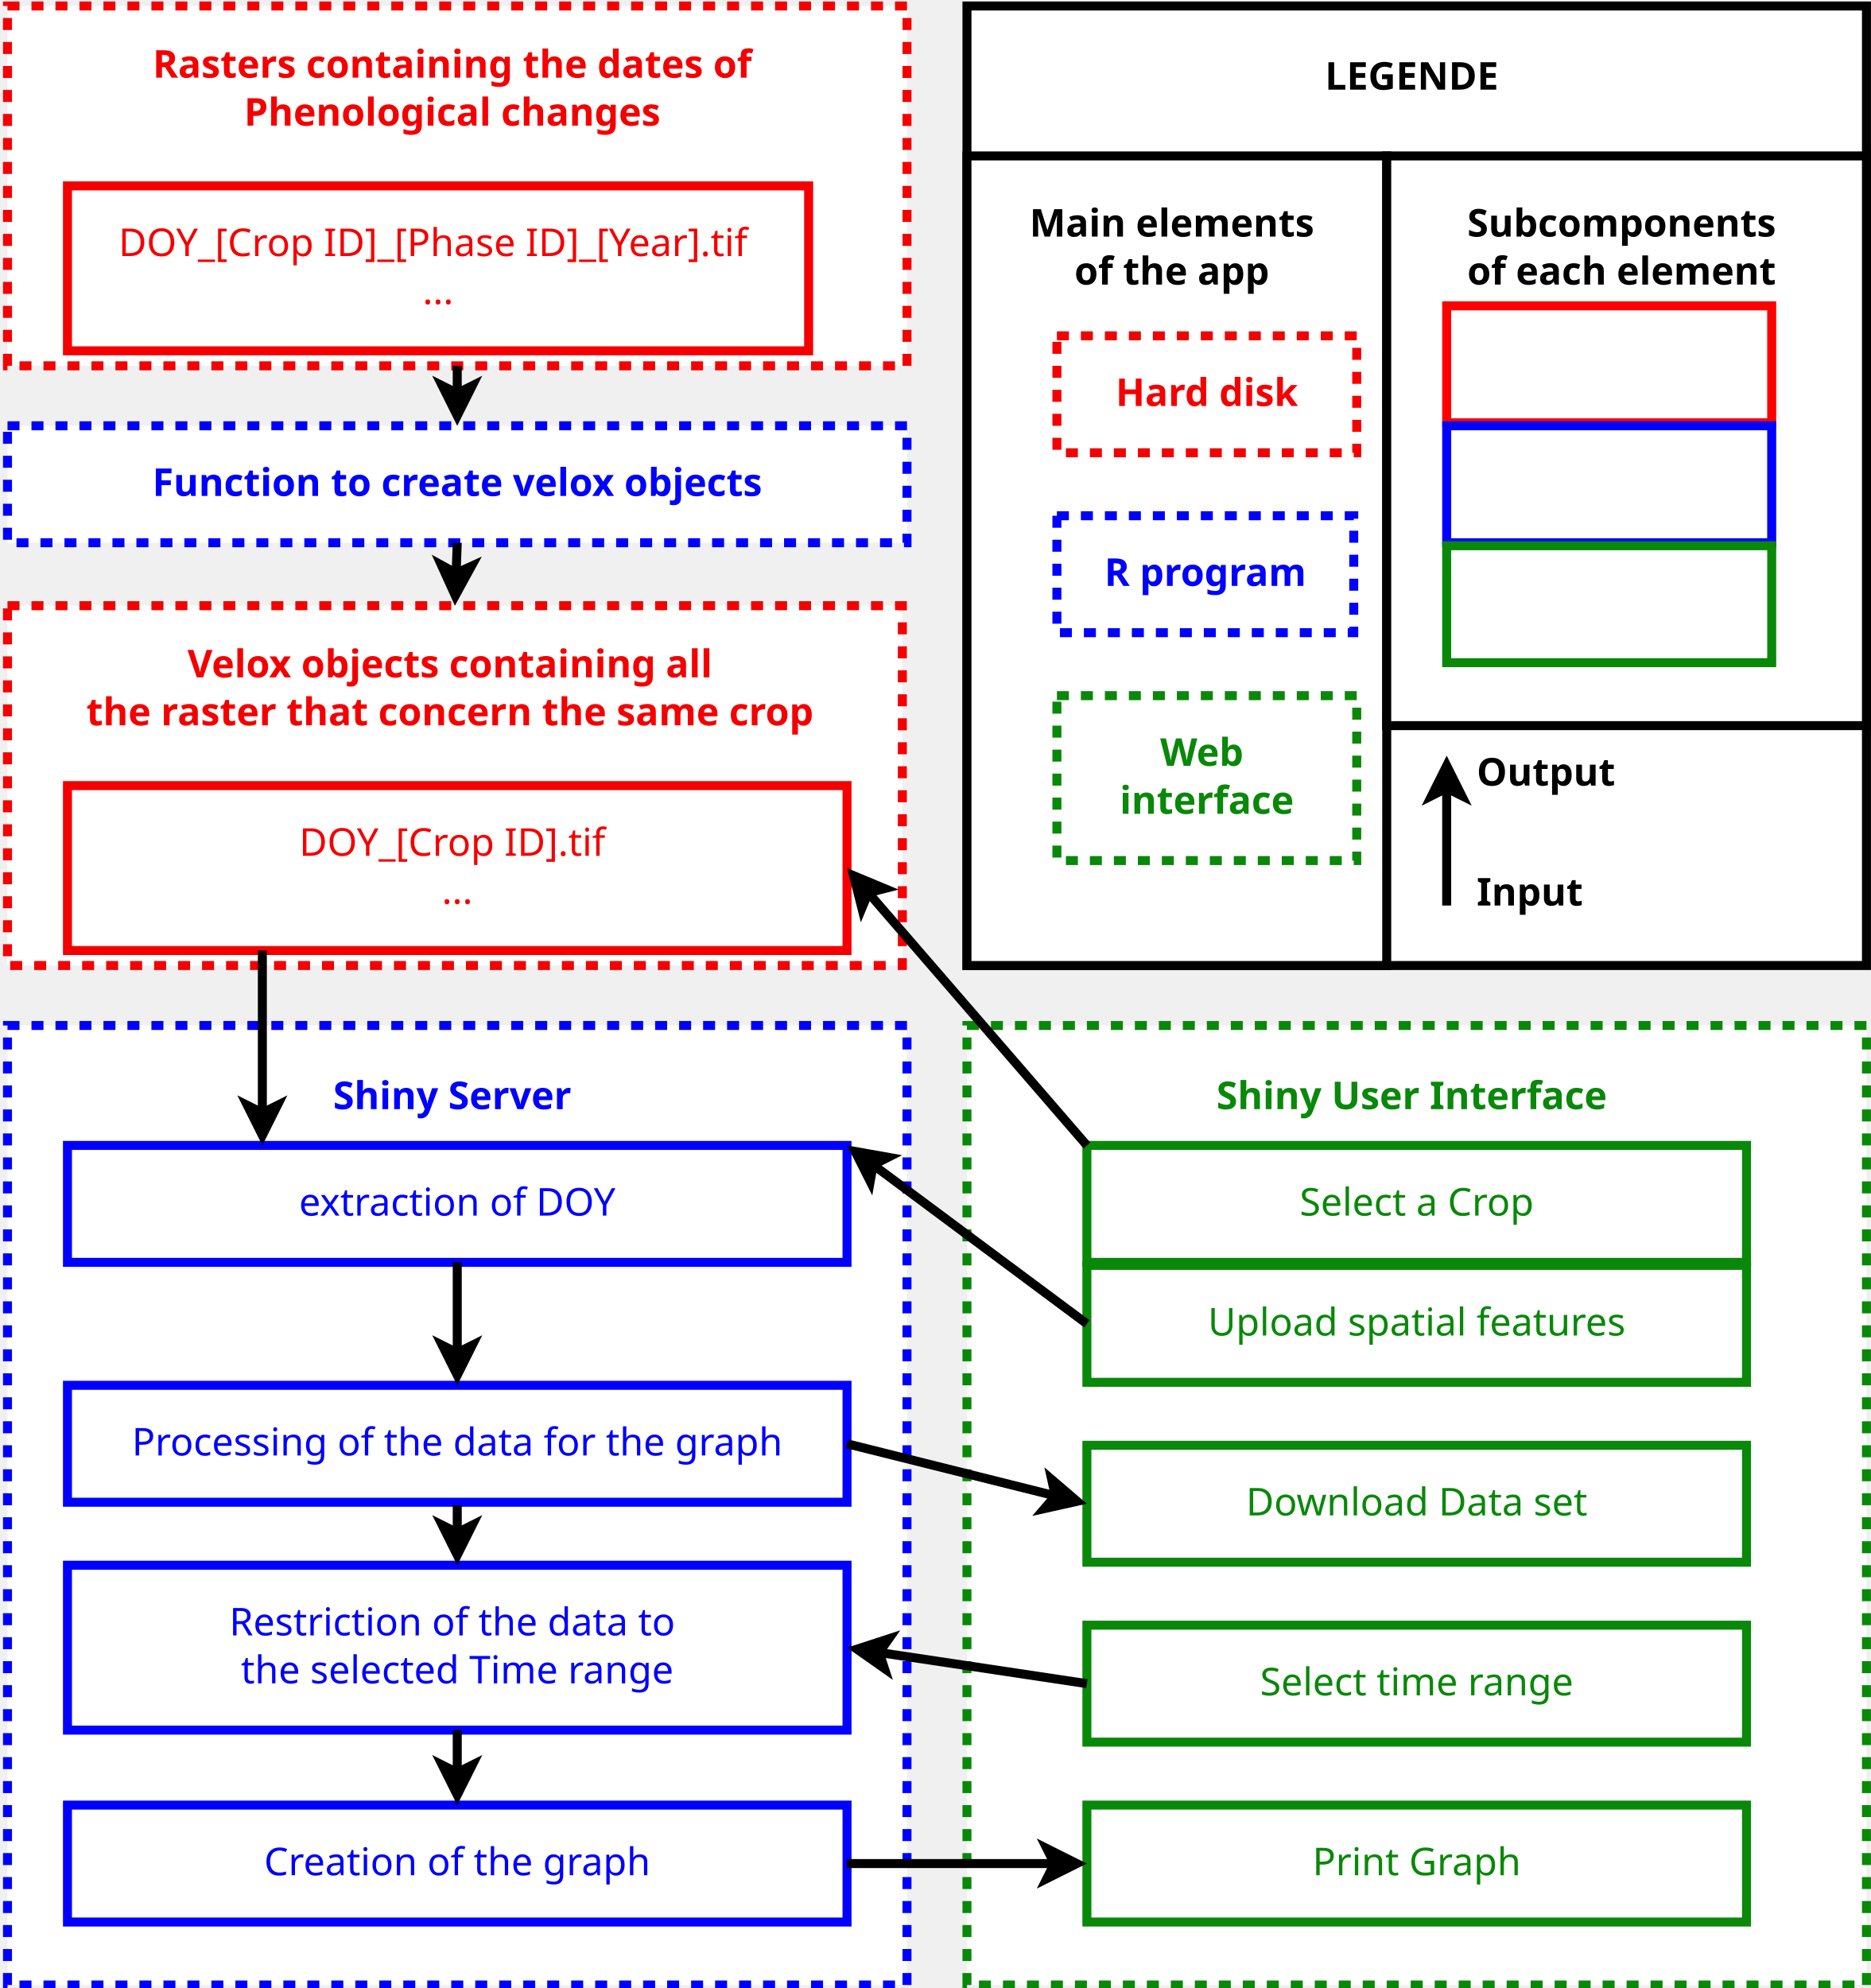
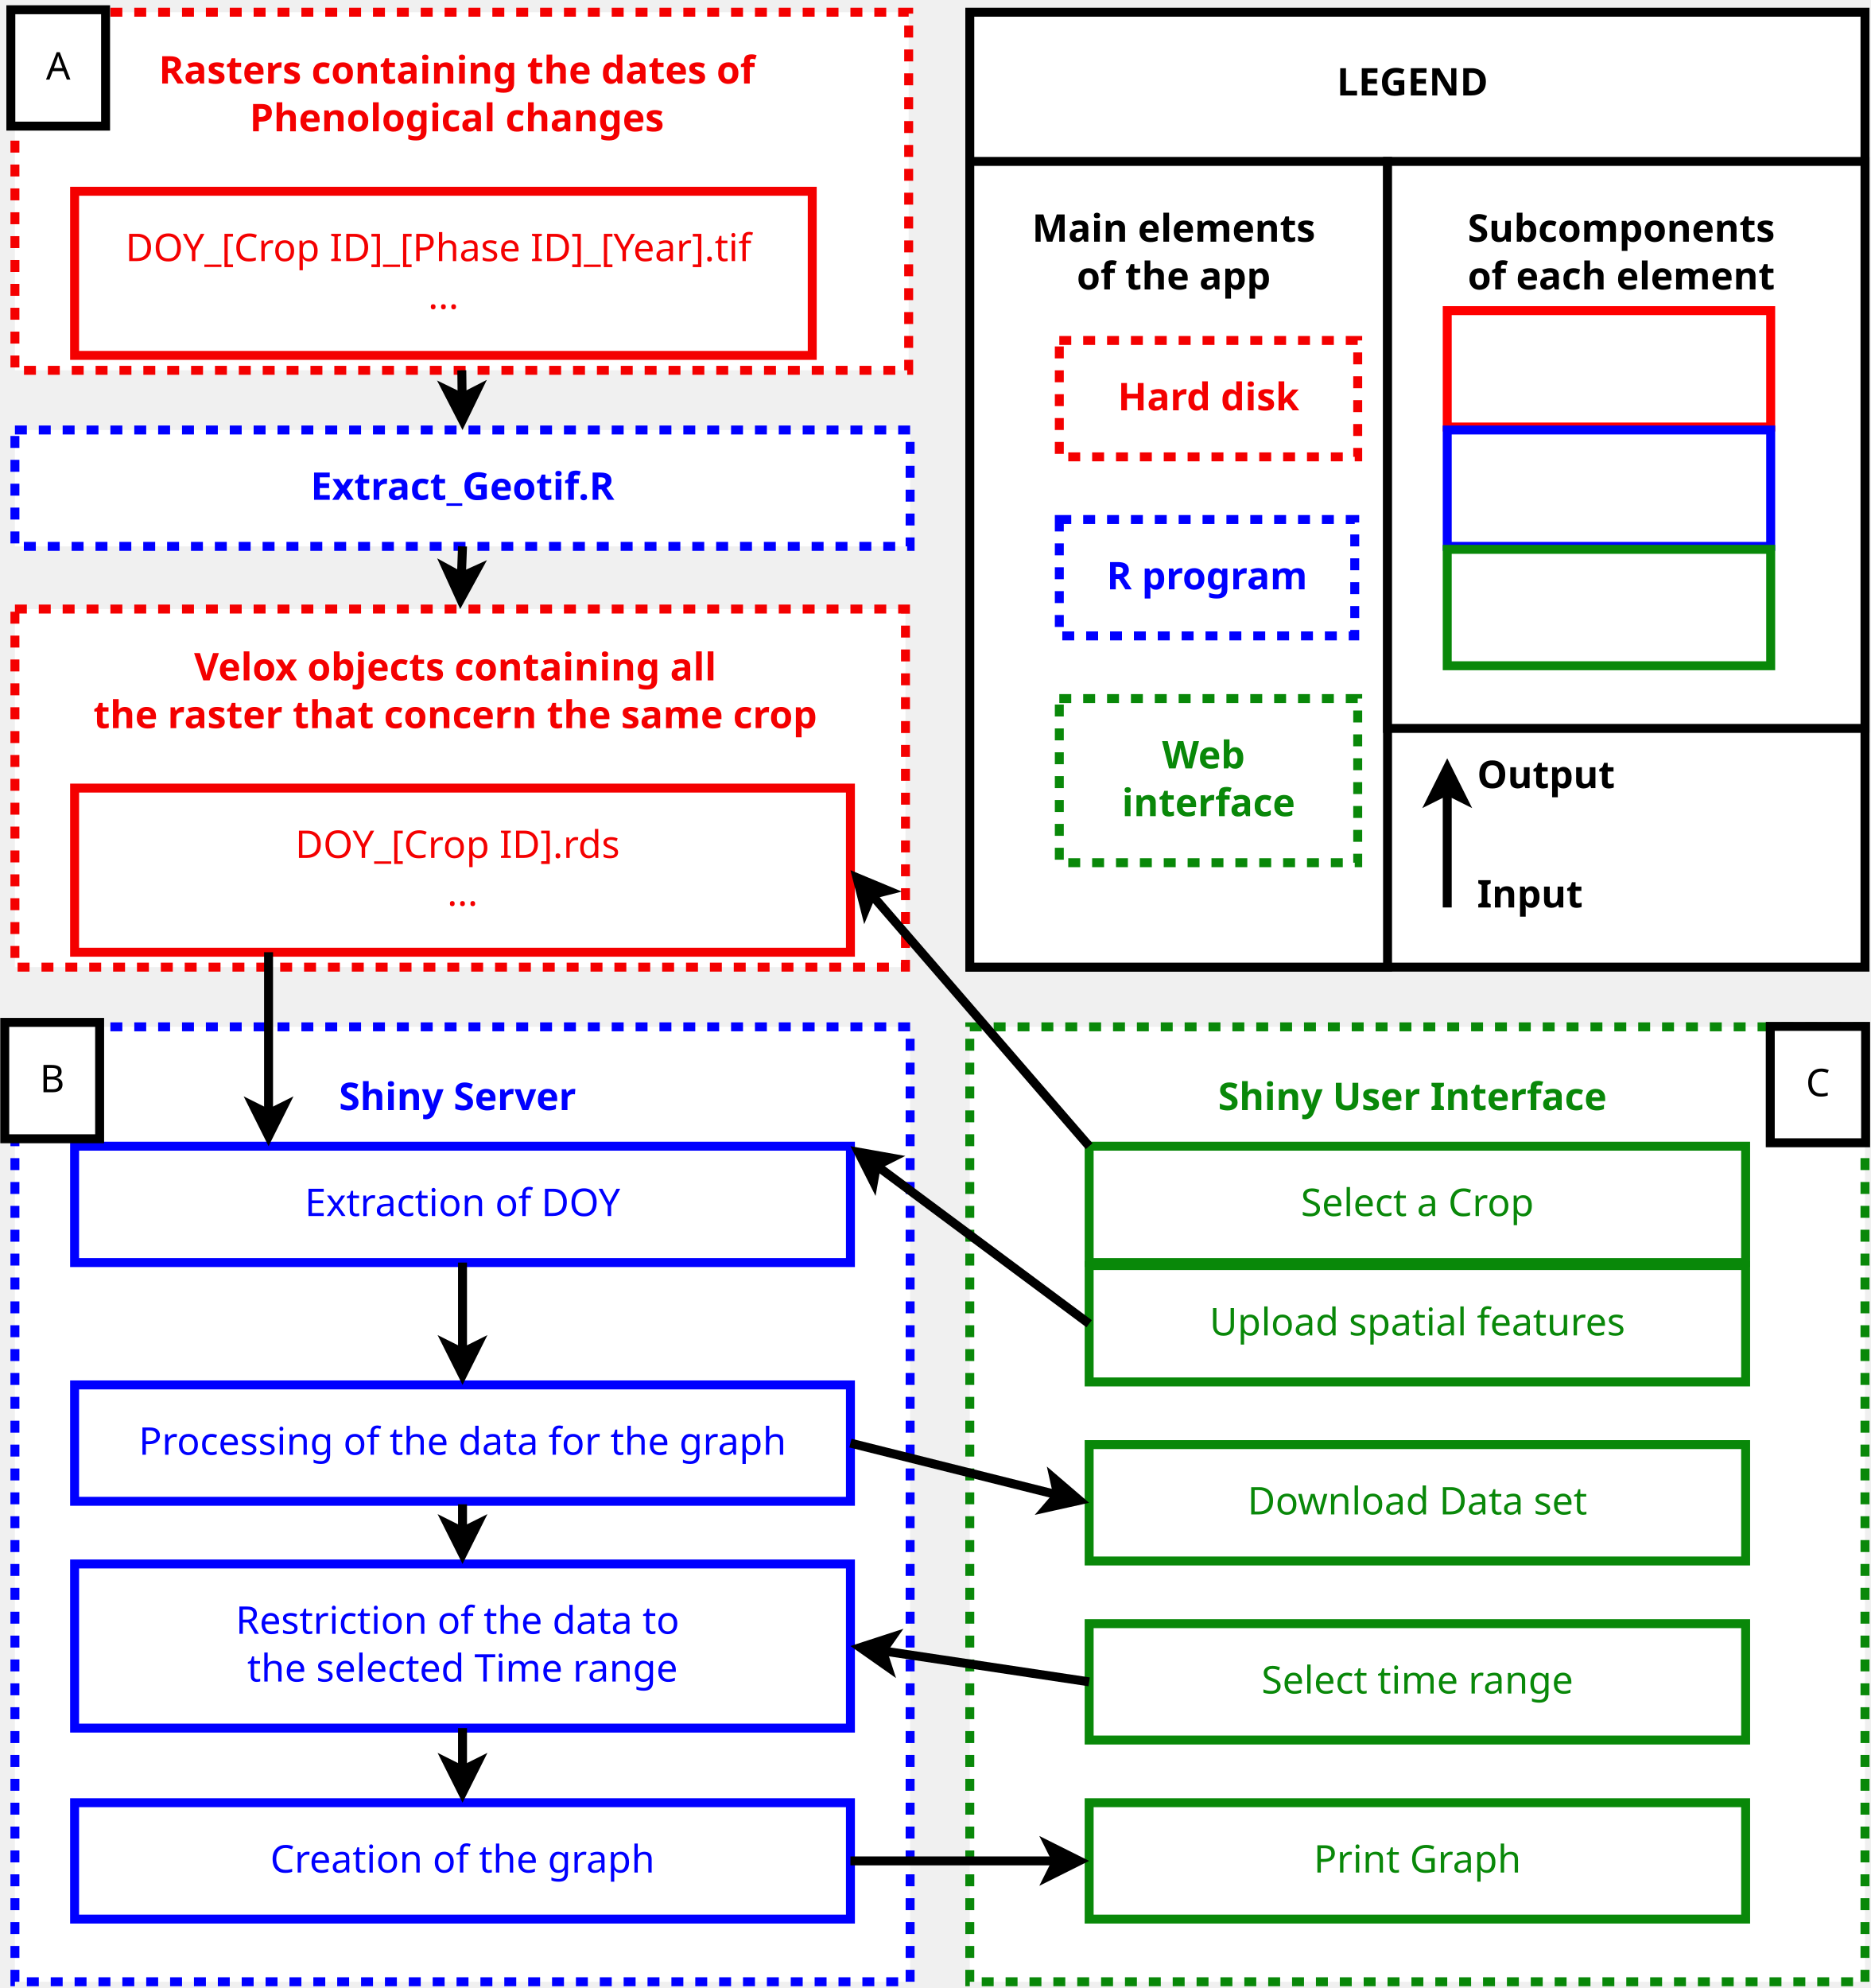
- <svg xmlns="http://www.w3.org/2000/svg" width="32cm" height="34cm" viewBox="138 -82 623 663">
+ <svg xmlns="http://www.w3.org/2000/svg" width="32cm" height="34cm" viewBox="135 -83 627 664">
  <g id="Background">
    <text font-size="12.8" style="fill: #f40000; fill-opacity: 1; stroke: none;text-anchor:start;font-family:sans-serif;font-style:normal;font-weight:normal" x="697.978" y="171.698">
      <tspan x="697.978" y="171.698" />
    </text>
    <g>
-       <rect style="fill: #ffffff; fill-opacity: 1; stroke-opacity: 1; stroke-width: 3; stroke-dasharray: 4; stroke: #f40000" x="140" y="-80" width="300" height="120" rx="0" ry="0" />
-       <text font-size="12.8" style="fill: #f40000; fill-opacity: 1; stroke: none;text-anchor:middle;font-family:sans-serif;font-style:normal;font-weight:700" x="290" y="-56.1">
-         <tspan x="290" y="-56.1">Rasters containing the dates of</tspan>
-         <tspan x="290" y="-40.1">Phenological changes</tspan>
-         <tspan x="290" y="-24.1" />
-         <tspan x="290" y="-8.1" />
-         <tspan x="290" y="7.9" />
-         <tspan x="290" y="23.9" />
+       <rect style="fill: #ffffff; fill-opacity: 1; stroke-opacity: 1; stroke-width: 3; stroke-dasharray: 4; stroke: #f40000" x="140" y="-80" width="299.519" height="120" rx="0" ry="0" />
+       <text font-size="12.8" style="fill: #f40000; fill-opacity: 1; stroke: none;text-anchor:middle;font-family:sans-serif;font-style:normal;font-weight:700" x="289.759" y="-56.1">
+         <tspan x="289.759" y="-56.1">Rasters containing the dates of</tspan>
+         <tspan x="289.759" y="-40.1">Phenological changes</tspan>
+         <tspan x="289.759" y="-24.1" />
+         <tspan x="289.759" y="-8.1" />
+         <tspan x="289.759" y="7.9" />
+         <tspan x="289.759" y="23.9" />
      </text>
    </g>
    <g>
      <rect style="fill: #ffffff; fill-opacity: 1; stroke-opacity: 1; stroke-width: 3; stroke-dasharray: 4; stroke: #0000ff" x="140" y="60" width="300" height="39" rx="0" ry="0" />
      <text font-size="12.8" style="fill: #0000ff; fill-opacity: 1; stroke: none;text-anchor:middle;font-family:sans-serif;font-style:normal;font-weight:700" x="290" y="83.4">
-         <tspan x="290" y="83.4">Function to create velox objects</tspan>
+         <tspan x="290" y="83.4">Extract_Geotif.R</tspan>
      </text>
    </g>
    <g>
      <rect style="fill: #ffffff; fill-opacity: 1; stroke-opacity: 1; stroke-width: 3; stroke: #f40000" x="160" y="-20" width="247.2" height="55" rx="0" ry="0" />
      <text font-size="12.8" style="fill: #f40000; fill-opacity: 1; stroke: none;text-anchor:middle;font-family:sans-serif;font-style:normal;font-weight:normal" x="283.6" y="3.4">
        <tspan x="283.6" y="3.4">DOY_[Crop ID]_[Phase ID]_[Year].tif</tspan>
        <tspan x="283.6" y="19.4">...</tspan>
      </text>
    </g>
    <g>
      <rect style="fill: #ffffff; fill-opacity: 1; stroke-opacity: 1; stroke-width: 3; stroke-dasharray: 4; stroke: #f40000" x="140" y="120" width="298.45" height="120" rx="0" ry="0" />
      <text font-size="12.8" style="fill: #f40000; fill-opacity: 1; stroke: none;text-anchor:middle;font-family:sans-serif;font-style:normal;font-weight:700" x="289.225" y="143.9">
        <tspan x="289.225" y="143.9">Velox objects containing all </tspan>
        <tspan x="289.225" y="159.9">the raster that concern the same crop</tspan>
        <tspan x="289.225" y="175.9" />
        <tspan x="289.225" y="191.9" />
        <tspan x="289.225" y="207.9" />
        <tspan x="289.225" y="223.9" />
      </text>
    </g>
    <g>
      <rect style="fill: #ffffff; fill-opacity: 1; stroke-opacity: 1; stroke-width: 3; stroke: #f40000" x="160" y="180" width="260" height="55" rx="0" ry="0" />
      <text font-size="12.8" style="fill: #f40000; fill-opacity: 1; stroke: none;text-anchor:middle;font-family:sans-serif;font-style:normal;font-weight:normal" x="290" y="203.4">
-         <tspan x="290" y="203.4">DOY_[Crop ID].tif</tspan>
+         <tspan x="290" y="203.4">DOY_[Crop ID].rds</tspan>
        <tspan x="290" y="219.4">...</tspan>
      </text>
    </g>
    <g>
-       <line style="fill: none; stroke-opacity: 1; stroke-width: 3; stroke: #000000" x1="290" y1="40" x2="290" y2="49.146" />
-       <polygon style="fill: #000000; fill-opacity: 1; stroke-opacity: 1; stroke-width: 3; stroke: #000000" fill-rule="evenodd" points="290,56.646 285,46.646 290,49.146 295,46.646 " />
+       <line style="fill: none; stroke-opacity: 1; stroke-width: 3; stroke: #000000" x1="289.759" y1="40" x2="289.869" y2="49.147" />
+       <polygon style="fill: #000000; fill-opacity: 1; stroke-opacity: 1; stroke-width: 3; stroke: #000000" fill-rule="evenodd" points="289.96,56.646 284.84,46.707 289.869,49.147 294.839,46.587 " />
    </g>
    <g>
      <line style="fill: none; stroke-opacity: 1; stroke-width: 3; stroke: #000000" x1="290" y1="99" x2="289.625" y2="109.153" />
      <polygon style="fill: #000000; fill-opacity: 1; stroke-opacity: 1; stroke-width: 3; stroke: #000000" fill-rule="evenodd" points="289.348,116.648 284.721,106.47 289.625,109.153 294.714,106.84 " />
    </g>
    <g>
      <rect style="fill: #ffffff; fill-opacity: 1; stroke-opacity: 1; stroke-width: 3; stroke-dasharray: 4; stroke: #0000ff" x="140" y="260" width="300" height="320" rx="0" ry="0" />
      <text font-size="12.8" style="fill: #0000ff; fill-opacity: 1; stroke: none;text-anchor:middle;font-family:sans-serif;font-style:normal;font-weight:700" x="290" y="287.9">
        <tspan x="290" y="287.9">Shiny Server</tspan>
        <tspan x="290" y="303.9" />
        <tspan x="290" y="319.9" />
        <tspan x="290" y="335.9" />
        <tspan x="290" y="351.9" />
        <tspan x="290" y="367.9" />
        <tspan x="290" y="383.9" />
        <tspan x="290" y="399.9" />
        <tspan x="290" y="415.9" />
        <tspan x="290" y="431.9" />
        <tspan x="290" y="447.9" />
        <tspan x="290" y="463.9" />
        <tspan x="290" y="479.9" />
        <tspan x="290" y="495.9" />
        <tspan x="290" y="511.9" />
        <tspan x="290" y="527.9" />
        <tspan x="290" y="543.9" />
        <tspan x="290" y="559.9" />
      </text>
    </g>
    <g>
      <rect style="fill: #ffffff; fill-opacity: 1; stroke-opacity: 1; stroke-width: 3; stroke-dasharray: 4; stroke: #098809" x="460" y="260" width="300" height="320" rx="0" ry="0" />
      <text font-size="12.8" style="fill: #098809; fill-opacity: 1; stroke: none;text-anchor:middle;font-family:sans-serif;font-style:normal;font-weight:700" x="610" y="287.9">
        <tspan x="610" y="287.9">Shiny User Interface</tspan>
        <tspan x="610" y="303.9" />
        <tspan x="610" y="319.9" />
        <tspan x="610" y="335.9" />
        <tspan x="610" y="351.9" />
        <tspan x="610" y="367.9" />
        <tspan x="610" y="383.9" />
        <tspan x="610" y="399.9" />
        <tspan x="610" y="415.9" />
        <tspan x="610" y="431.9" />
        <tspan x="610" y="447.9" />
        <tspan x="610" y="463.9" />
        <tspan x="610" y="479.9" />
        <tspan x="610" y="495.9" />
        <tspan x="610" y="511.9" />
        <tspan x="610" y="527.9" />
        <tspan x="610" y="543.9" />
        <tspan x="610" y="559.9" />
      </text>
    </g>
    <g>
      <rect style="fill: #ffffff; fill-opacity: 1; stroke-opacity: 1; stroke-width: 3; stroke: #098809" x="500" y="300" width="220" height="39" rx="0" ry="0" />
      <text font-size="12.8" style="fill: #098809; fill-opacity: 1; stroke: none;text-anchor:middle;font-family:sans-serif;font-style:normal;font-weight:normal" x="610" y="323.4">
        <tspan x="610" y="323.4">Select a Crop</tspan>
      </text>
    </g>
    <g>
      <rect style="fill: #ffffff; fill-opacity: 1; stroke-opacity: 1; stroke-width: 3; stroke: #098809" x="500" y="340" width="220" height="39" rx="0" ry="0" />
      <text font-size="12.8" style="fill: #098809; fill-opacity: 1; stroke: none;text-anchor:middle;font-family:sans-serif;font-style:normal;font-weight:normal" x="610" y="363.4">
        <tspan x="610" y="363.4">Upload spatial features</tspan>
      </text>
    </g>
    <g>
      <rect style="fill: #ffffff; fill-opacity: 1; stroke-opacity: 1; stroke-width: 3; stroke: #0000ff" x="160" y="300" width="260" height="39" rx="0" ry="0" />
      <text font-size="12.8" style="fill: #0000ff; fill-opacity: 1; stroke: none;text-anchor:middle;font-family:sans-serif;font-style:normal;font-weight:normal" x="290" y="323.4">
-         <tspan x="290" y="323.4">extraction of DOY</tspan>
+         <tspan x="290" y="323.4">Extraction of DOY</tspan>
      </text>
    </g>
    <g>
      <rect style="fill: #ffffff; fill-opacity: 1; stroke-opacity: 1; stroke-width: 3; stroke: #0000ff" x="160" y="520" width="260" height="39" rx="0" ry="0" />
      <text font-size="12.8" style="fill: #0000ff; fill-opacity: 1; stroke: none;text-anchor:middle;font-family:sans-serif;font-style:normal;font-weight:normal" x="290" y="543.4">
        <tspan x="290" y="543.4">Creation of the graph</tspan>
      </text>
    </g>
    <g>
      <rect style="fill: #ffffff; fill-opacity: 1; stroke-opacity: 1; stroke-width: 3; stroke: #098809" x="500" y="400" width="220" height="39" rx="0" ry="0" />
      <text font-size="12.8" style="fill: #098809; fill-opacity: 1; stroke: none;text-anchor:middle;font-family:sans-serif;font-style:normal;font-weight:normal" x="610" y="423.4">
        <tspan x="610" y="423.4">Download Data set</tspan>
      </text>
    </g>
    <g>
      <rect style="fill: #ffffff; fill-opacity: 1; stroke-opacity: 1; stroke-width: 3; stroke: #098809" x="500" y="460" width="220" height="39" rx="0" ry="0" />
      <text font-size="12.8" style="fill: #098809; fill-opacity: 1; stroke: none;text-anchor:middle;font-family:sans-serif;font-style:normal;font-weight:normal" x="610" y="483.4">
        <tspan x="610" y="483.4">Select time range</tspan>
      </text>
    </g>
    <g>
      <rect style="fill: #ffffff; fill-opacity: 1; stroke-opacity: 1; stroke-width: 3; stroke: #098809" x="500" y="520" width="220" height="39" rx="0" ry="0" />
      <text font-size="12.8" style="fill: #098809; fill-opacity: 1; stroke: none;text-anchor:middle;font-family:sans-serif;font-style:normal;font-weight:normal" x="610" y="543.4">
        <tspan x="610" y="543.4">Print Graph</tspan>
      </text>
    </g>
    <g>
      <rect style="fill: #ffffff; fill-opacity: 1; stroke-opacity: 1; stroke-width: 3; stroke: #0000ff" x="160" y="380" width="260" height="39" rx="0" ry="0" />
      <text font-size="12.8" style="fill: #0000ff; fill-opacity: 1; stroke: none;text-anchor:middle;font-family:sans-serif;font-style:normal;font-weight:normal" x="290" y="403.4">
        <tspan x="290" y="403.4">Processing of the data for the graph</tspan>
      </text>
    </g>
    <g>
      <rect style="fill: #ffffff; fill-opacity: 1; stroke-opacity: 1; stroke-width: 3; stroke: #0000ff" x="160" y="440" width="260" height="55" rx="0" ry="0" />
      <text font-size="12.8" style="fill: #0000ff; fill-opacity: 1; stroke: none;text-anchor:middle;font-family:sans-serif;font-style:normal;font-weight:normal" x="290" y="463.4">
        <tspan x="290" y="463.4">Restriction of the data to </tspan>
        <tspan x="290" y="479.4">the selected Time range</tspan>
      </text>
    </g>
    <g>
      <rect style="fill: #ffffff; fill-opacity: 1; stroke-opacity: 1; stroke-width: 3; stroke: #000000" x="460" y="-80" width="300" height="320" rx="0" ry="0" />
      <text font-size="12.8" style="fill: #000000; fill-opacity: 1; stroke: none;text-anchor:middle;font-family:sans-serif;font-style:normal;font-weight:700" x="610" y="-52.1">
-         <tspan x="610" y="-52.1">LEGENDE</tspan>
+         <tspan x="610" y="-52.1">LEGEND</tspan>
        <tspan x="610" y="-36.1" />
        <tspan x="610" y="-20.1" />
        <tspan x="610" y="-4.1" />
        <tspan x="610" y="11.9" />
        <tspan x="610" y="27.9" />
        <tspan x="610" y="43.9" />
        <tspan x="610" y="59.9" />
        <tspan x="610" y="75.9" />
        <tspan x="610" y="91.9" />
        <tspan x="610" y="107.9" />
        <tspan x="610" y="123.9" />
        <tspan x="610" y="139.9" />
        <tspan x="610" y="155.9" />
        <tspan x="610" y="171.9" />
        <tspan x="610" y="187.9" />
        <tspan x="610" y="203.9" />
        <tspan x="610" y="219.9" />
      </text>
    </g>
    <g>
      <line style="fill: none; stroke-opacity: 1; stroke-width: 3; stroke: #000000" x1="500" y1="300" x2="427.1" y2="215.71" />
      <polygon style="fill: #000000; fill-opacity: 1; stroke-opacity: 1; stroke-width: 3; stroke: #000000" fill-rule="evenodd" points="422.194,210.037 432.517,214.33 427.1,215.71 424.954,220.871 " />
    </g>
    <g>
      <line style="fill: none; stroke-opacity: 1; stroke-width: 3; stroke: #000000" x1="225" y1="235" x2="225" y2="289.146" />
      <polygon style="fill: #000000; fill-opacity: 1; stroke-opacity: 1; stroke-width: 3; stroke: #000000" fill-rule="evenodd" points="225,296.646 220,286.646 225,289.146 230,286.646 " />
    </g>
    <g>
      <line style="fill: none; stroke-opacity: 1; stroke-width: 3; stroke: #000000" x1="290" y1="339" x2="290" y2="369.146" />
      <polygon style="fill: #000000; fill-opacity: 1; stroke-opacity: 1; stroke-width: 3; stroke: #000000" fill-rule="evenodd" points="290,376.646 285,366.646 290,369.146 295,366.646 " />
    </g>
    <g>
      <line style="fill: none; stroke-opacity: 1; stroke-width: 3; stroke: #000000" x1="500" y1="359.5" x2="428.709" y2="306.478" />
      <polygon style="fill: #000000; fill-opacity: 1; stroke-opacity: 1; stroke-width: 3; stroke: #000000" fill-rule="evenodd" points="422.691,302.002 433.699,303.958 428.709,306.478 427.731,311.982 " />
    </g>
    <g>
      <line style="fill: none; stroke-opacity: 1; stroke-width: 3; stroke: #000000" x1="290" y1="420" x2="290" y2="429.146" />
      <polygon style="fill: #000000; fill-opacity: 1; stroke-opacity: 1; stroke-width: 3; stroke: #000000" fill-rule="evenodd" points="290,436.646 285,426.646 290,429.146 295,426.646 " />
    </g>
    <g>
      <line style="fill: none; stroke-opacity: 1; stroke-width: 3; stroke: #000000" x1="290" y1="495" x2="290" y2="509.146" />
      <polygon style="fill: #000000; fill-opacity: 1; stroke-opacity: 1; stroke-width: 3; stroke: #000000" fill-rule="evenodd" points="290,516.646 285,506.646 290,509.146 295,506.646 " />
    </g>
    <g>
      <line style="fill: none; stroke-opacity: 1; stroke-width: 3; stroke: #000000" x1="420" y1="399.5" x2="489.47" y2="416.867" />
      <polygon style="fill: #000000; fill-opacity: 1; stroke-opacity: 1; stroke-width: 3; stroke: #000000" fill-rule="evenodd" points="496.746,418.687 485.832,421.112 489.47,416.867 488.257,411.41 " />
    </g>
    <g>
      <line style="fill: none; stroke-opacity: 1; stroke-width: 3; stroke: #000000" x1="500" y1="479.5" x2="430.734" y2="469.11" />
      <polygon style="fill: #000000; fill-opacity: 1; stroke-opacity: 1; stroke-width: 3; stroke: #000000" fill-rule="evenodd" points="423.317,467.998 433.948,464.536 430.734,469.11 432.465,474.426 " />
    </g>
    <g>
      <line style="fill: none; stroke-opacity: 1; stroke-width: 3; stroke: #000000" x1="420" y1="539.5" x2="489.146" y2="539.5" />
      <polygon style="fill: #000000; fill-opacity: 1; stroke-opacity: 1; stroke-width: 3; stroke: #000000" fill-rule="evenodd" points="496.646,539.5 486.646,544.5 489.146,539.5 486.646,534.5 " />
    </g>
    <g>
      <rect style="fill: #ffffff; fill-opacity: 1; stroke-opacity: 1; stroke-width: 3; stroke: #000000" x="460" y="-30" width="140" height="270" rx="0" ry="0" />
      <text font-size="12.8" style="fill: #000000; fill-opacity: 1; stroke: none;text-anchor:middle;font-family:sans-serif;font-style:normal;font-weight:700" x="530" y="-3.1">
        <tspan x="530" y="-3.1">Main elements</tspan>
        <tspan x="530" y="12.9">of the app</tspan>
        <tspan x="530" y="28.9" />
        <tspan x="530" y="44.9" />
        <tspan x="530" y="60.9" />
        <tspan x="530" y="76.9" />
        <tspan x="530" y="92.9" />
        <tspan x="530" y="108.9" />
        <tspan x="530" y="124.9" />
        <tspan x="530" y="140.9" />
        <tspan x="530" y="156.9" />
        <tspan x="530" y="172.9" />
        <tspan x="530" y="188.9" />
        <tspan x="530" y="204.9" />
        <tspan x="530" y="220.9" />
      </text>
    </g>
    <g>
      <rect style="fill: #ffffff; fill-opacity: 1; stroke-opacity: 1; stroke-width: 3; stroke-dasharray: 4; stroke: #098809" x="490" y="150" width="100" height="55" rx="0" ry="0" />
      <text font-size="12.8" style="fill: #098809; fill-opacity: 1; stroke: none;text-anchor:middle;font-family:sans-serif;font-style:normal;font-weight:700" x="540" y="173.4">
        <tspan x="540" y="173.4">Web </tspan>
        <tspan x="540" y="189.4">interface</tspan>
      </text>
    </g>
    <g>
      <rect style="fill: #ffffff; fill-opacity: 1; stroke-opacity: 1; stroke-width: 3; stroke-dasharray: 4; stroke: #0000ff" x="490" y="90" width="99" height="39" rx="0" ry="0" />
      <text font-size="12.8" style="fill: #0000ff; fill-opacity: 1; stroke: none;text-anchor:middle;font-family:sans-serif;font-style:normal;font-weight:700" x="539.5" y="113.4">
        <tspan x="539.5" y="113.4">R program</tspan>
      </text>
    </g>
    <g>
      <rect style="fill: #ffffff; fill-opacity: 1; stroke-opacity: 1; stroke-width: 3; stroke-dasharray: 4; stroke: #f40000" x="490" y="30" width="100" height="39" rx="0" ry="0" />
      <text font-size="12.8" style="fill: #f40000; fill-opacity: 1; stroke: none;text-anchor:middle;font-family:sans-serif;font-style:normal;font-weight:700" x="540" y="53.4">
        <tspan x="540" y="53.4">Hard disk</tspan>
      </text>
    </g>
    <g>
      <rect style="fill: #ffffff; fill-opacity: 1; stroke-opacity: 1; stroke-width: 3; stroke: #000000" x="600" y="-30" width="160" height="190" rx="0" ry="0" />
      <text font-size="12.8" style="fill: #000000; fill-opacity: 1; stroke: none;text-anchor:middle;font-family:sans-serif;font-style:normal;font-weight:700" x="680" y="-3.1">
        <tspan x="680" y="-3.1">Subcomponents</tspan>
        <tspan x="680" y="12.9">of each element</tspan>
        <tspan x="680" y="28.9" />
        <tspan x="680" y="44.9" />
        <tspan x="680" y="60.9" />
        <tspan x="680" y="76.9" />
        <tspan x="680" y="92.9" />
        <tspan x="680" y="108.9" />
        <tspan x="680" y="124.9" />
        <tspan x="680" y="140.9" />
      </text>
    </g>
    <g>
      <rect style="fill: #ffffff; fill-opacity: 1; stroke-opacity: 1; stroke-width: 3; stroke: #ff0000" x="620" y="20" width="108.4" height="39" rx="0" ry="0" />
      <text font-size="12.8" style="fill: #ff0000; fill-opacity: 1; stroke: none;text-anchor:middle;font-family:sans-serif;font-style:normal;font-weight:normal" x="674.2" y="43.4">
        <tspan x="674.2" y="43.4" />
      </text>
    </g>
    <g>
      <rect style="fill: #ffffff; fill-opacity: 1; stroke-opacity: 1; stroke-width: 3; stroke: #0000ff" x="620" y="60" width="108.4" height="39" rx="0" ry="0" />
      <text font-size="12.8" style="fill: #0000ff; fill-opacity: 1; stroke: none;text-anchor:middle;font-family:sans-serif;font-style:normal;font-weight:normal" x="674.2" y="83.4">
        <tspan x="674.2" y="83.4" />
      </text>
    </g>
    <g>
      <rect style="fill: #ffffff; fill-opacity: 1; stroke-opacity: 1; stroke-width: 3; stroke: #098809" x="620" y="100" width="108.4" height="39" rx="0" ry="0" />
      <text font-size="12.8" style="fill: #098809; fill-opacity: 1; stroke: none;text-anchor:middle;font-family:sans-serif;font-style:normal;font-weight:normal" x="674.2" y="123.4">
        <tspan x="674.2" y="123.4" />
      </text>
    </g>
    <g>
      <line style="fill: none; stroke-opacity: 1; stroke-width: 3; stroke: #000000" x1="620" y1="220" x2="620" y2="180.854" />
      <polygon style="fill: #000000; fill-opacity: 1; stroke-opacity: 1; stroke-width: 3; stroke: #000000" fill-rule="evenodd" points="620,173.354 625,183.354 620,180.854 615,183.354 " />
    </g>
    <text font-size="12.8" style="fill: #000000; fill-opacity: 1; stroke: none;text-anchor:start;font-family:sans-serif;font-style:normal;font-weight:normal" x="610" y="80">
      <tspan x="610" y="80" />
    </text>
    <text font-size="12.8" style="fill: #000000; fill-opacity: 1; stroke: none;text-anchor:start;font-family:sans-serif;font-style:normal;font-weight:700" x="630" y="180">
      <tspan x="630" y="180">Output</tspan>
    </text>
    <text font-size="12.8" style="fill: #000000; fill-opacity: 1; stroke: none;text-anchor:start;font-family:sans-serif;font-style:normal;font-weight:700" x="630" y="220">
      <tspan x="630" y="220">Input</tspan>
    </text>
    <text font-size="12.8" style="fill: #000000; fill-opacity: 1; stroke: none;text-anchor:start;font-family:sans-serif;font-style:normal;font-weight:normal" x="290" y="79.5">
      <tspan x="290" y="79.5" />
    </text>
+     <text font-size="12.8" style="fill: #000000; fill-opacity: 1; stroke: none;text-anchor:start;font-family:sans-serif;font-style:normal;font-weight:normal" x="610" y="80">
+       <tspan x="610" y="80" />
+     </text>
+     <text font-size="12.8" style="fill: #000000; fill-opacity: 1; stroke: none;text-anchor:start;font-family:sans-serif;font-style:normal;font-weight:normal" x="290" y="79.5">
+       <tspan x="290" y="79.5" />
+     </text>
+     <text font-size="12.8" style="fill: #000000; fill-opacity: 1; stroke: none;text-anchor:start;font-family:sans-serif;font-style:normal;font-weight:normal" x="151.5" y="-64.5">
+       <tspan x="151.5" y="-64.5" />
+     </text>
+     <g>
+       <rect style="fill: #ffffff; fill-opacity: 1; stroke-opacity: 1; stroke-width: 3; stroke: #000000" x="138.632" y="-80.828" width="31.75" height="39" rx="0" ry="0" />
+       <text font-size="12.8" style="fill: #000000; fill-opacity: 1; stroke: none;text-anchor:middle;font-family:sans-serif;font-style:normal;font-weight:normal" x="154.507" y="-57.428">
+         <tspan x="154.507" y="-57.428">A</tspan>
+       </text>
+     </g>
+     <text font-size="12.8" style="fill: #000000; fill-opacity: 1; stroke: none;text-anchor:start;font-family:sans-serif;font-style:normal;font-weight:normal" x="610" y="420">
+       <tspan x="610" y="420" />
+     </text>
+     <g>
+       <rect style="fill: #ffffff; fill-opacity: 1; stroke-opacity: 1; stroke-width: 3; stroke: #000000" x="136.591" y="258.512" width="31.8" height="39" rx="0" ry="0" />
+       <text font-size="12.8" style="fill: #000000; fill-opacity: 1; stroke: none;text-anchor:middle;font-family:sans-serif;font-style:normal;font-weight:normal" x="152.491" y="281.912">
+         <tspan x="152.491" y="281.912">B</tspan>
+       </text>
+     </g>
+     <g>
+       <rect style="fill: #ffffff; fill-opacity: 1; stroke-opacity: 1; stroke-width: 3; stroke: #000000" x="728.257" y="259.855" width="31.95" height="39" rx="0" ry="0" />
+       <text font-size="12.8" style="fill: #000000; fill-opacity: 1; stroke: none;text-anchor:middle;font-family:sans-serif;font-style:normal;font-weight:normal" x="744.232" y="283.255">
+         <tspan x="744.232" y="283.255">C</tspan>
+       </text>
+     </g>
+     <text font-size="12.8" style="fill: #000000; fill-opacity: 1; stroke: none;text-anchor:start;font-family:sans-serif;font-style:normal;font-weight:normal" x="152.491" y="278.012">
+       <tspan x="152.491" y="278.012" />
+     </text>
  </g>
</svg>
